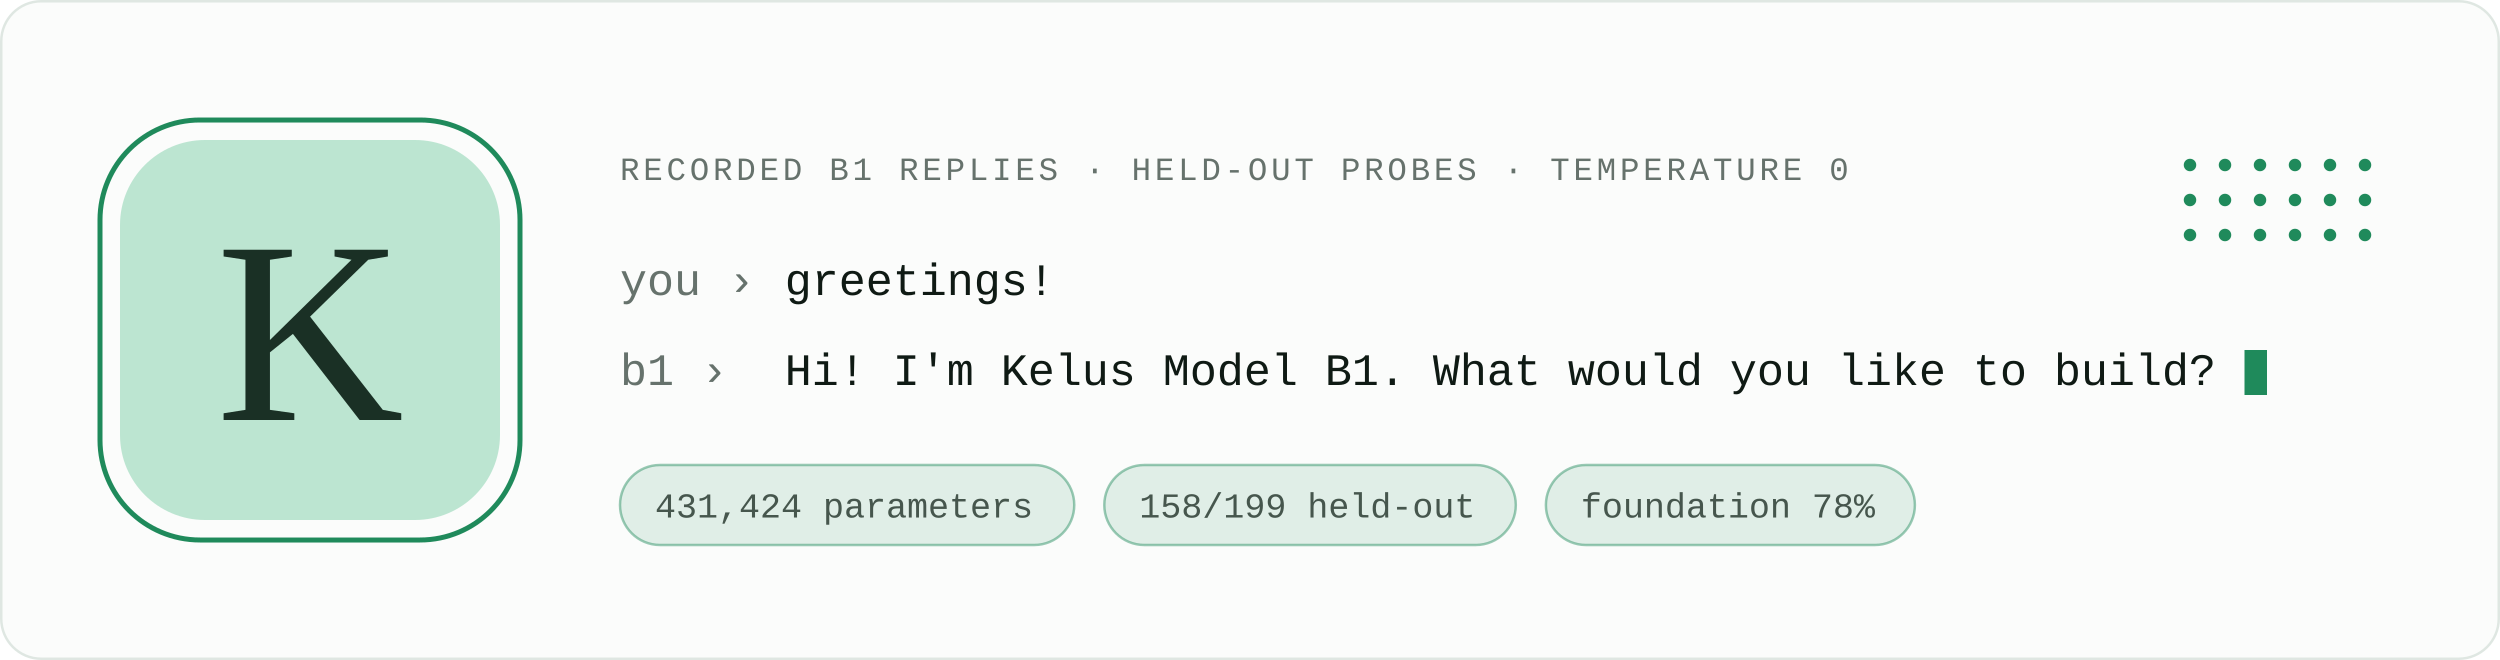
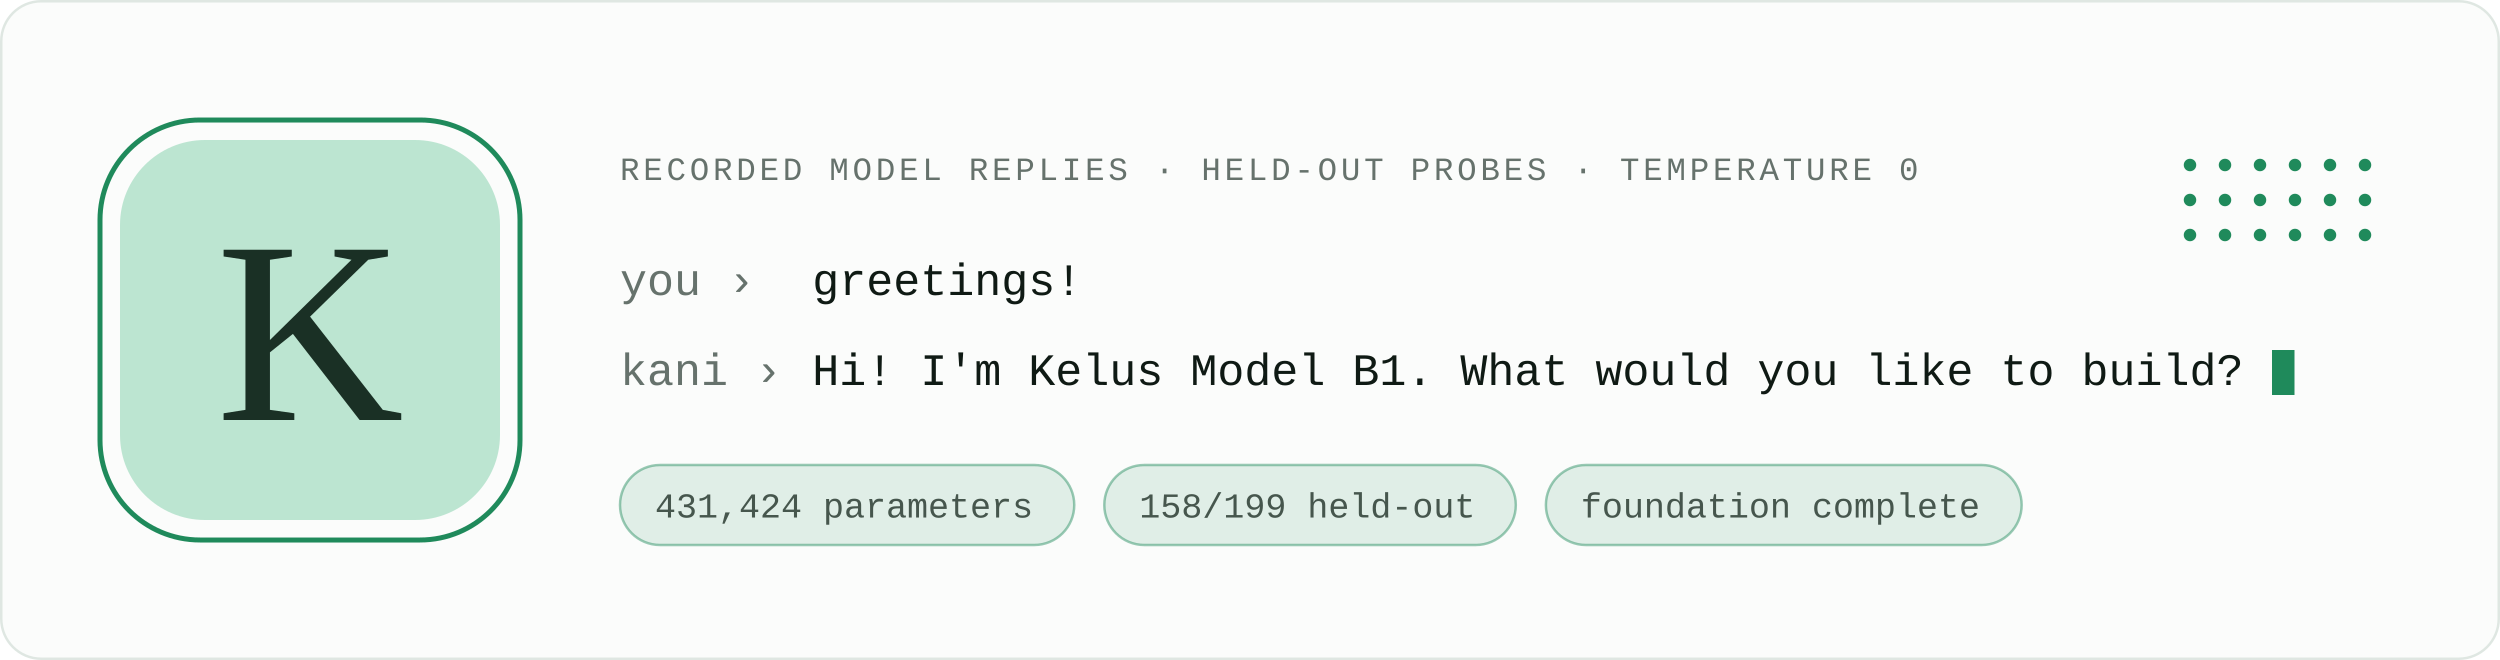
- <svg xmlns="http://www.w3.org/2000/svg" viewBox="0 0 1000 264" width="1000" height="264" role="img" aria-label="Kelus Model B1: 431,424 parameters, 158/199 held-out probes, foundation pretraining 78%. Animation replays recorded B1 replies to held-out prompts.">
+ <svg xmlns="http://www.w3.org/2000/svg" viewBox="0 0 1000 264" width="1000" height="264" role="img" aria-label="Kani Seal 3: 431,424 parameters, 158/199 held-out probes, foundation pretraining 100%. Animation replays recorded model replies to held-out prompts.">
  <style>
text { font-family: -apple-system, BlinkMacSystemFont, 'Segoe UI', Helvetica, Arial, sans-serif; fill: #0f1a14; }
.mono { font-family: ui-monospace, SFMono-Regular, Menlo, Consolas, 'Liberation Mono', monospace; }
.muted { fill: #66726c; }
.secondary { fill: #46564d; }
.halo { paint-order: stroke; stroke: #fbfcfb; stroke-width: 4px; stroke-linejoin: round; }
@keyframes fade { from { opacity: 0; } }
.sample:not(.s0) { opacity: 0; }
.cover { fill: #fbfcfb; transform-box: fill-box; transform-origin: right; transform: scaleX(0); }
.sample { animation: slot 18s linear infinite; }
.prompt { animation: prompt 18s infinite; }
.reply { animation: reply 18s infinite; }
.blink { animation: blink 1s linear infinite; }
.dot { animation: pulse 2.4s ease-in-out infinite; }
.ring { animation: breathe 4s ease-in-out infinite; }
@keyframes slot { 0%, 31.67% { opacity: 1; } 31.68%, 100% { opacity: 0; } }
@keyframes prompt { 0% { transform: scaleX(1); } 6.67%, 100% { transform: scaleX(0); } }
@keyframes reply { 0%, 10.0% { transform: scaleX(1); } 18.33%, 100% { transform: scaleX(0); } }
@keyframes blink { 0%, 49% { opacity: 1; } 50%, 100% { opacity: 0; } }
@keyframes pulse { 0%, 100% { opacity: 0.25; } 50% { opacity: 0.9; } }
@keyframes breathe { 0%, 100% { opacity: 0.15; } 50% { opacity: 0.6; } }
.s0, .s0 .prompt, .s0 .reply, .s0 .cursor { animation-delay: 0s; }
.s0 .prompt { animation-timing-function: steps(10, end); }
.s0 .reply, .s0 .cursor { animation-timing-function: steps(53, end); }
.s0 .cursor { transform: translateX(581.9px); animation-name: cursor0; animation-duration: 18s; animation-iteration-count: infinite; }
@keyframes cursor0 { 0%, 9.99% { opacity: 0; transform: translateX(0); } 10.0% { opacity: 1; transform: translateX(0); } 18.33%, 100% { opacity: 1; transform: translateX(581.9px); } }
.s1, .s1 .prompt, .s1 .reply, .s1 .cursor { animation-delay: -12s; }
.s1 .prompt { animation-timing-function: steps(14, end); }
.s1 .reply, .s1 .cursor { animation-timing-function: steps(43, end); }
.s1 .cursor { transform: translateX(472.1px); animation-name: cursor1; animation-duration: 18s; animation-iteration-count: infinite; }
@keyframes cursor1 { 0%, 9.99% { opacity: 0; transform: translateX(0); } 10.0% { opacity: 1; transform: translateX(0); } 18.33%, 100% { opacity: 1; transform: translateX(472.1px); } }
.s2, .s2 .prompt, .s2 .reply, .s2 .cursor { animation-delay: -6s; }
.s2 .prompt { animation-timing-function: steps(16, end); }
.s2 .reply, .s2 .cursor { animation-timing-function: steps(48, end); }
.s2 .cursor { transform: translateX(527.0px); animation-name: cursor2; animation-duration: 18s; animation-iteration-count: infinite; }
@keyframes cursor2 { 0%, 9.99% { opacity: 0; transform: translateX(0); } 10.0% { opacity: 1; transform: translateX(0); } 18.33%, 100% { opacity: 1; transform: translateX(527.0px); } }
@media (prefers-reduced-motion: reduce) { * { animation: none !important; } }
</style>
  <rect x="0.5" y="0.5" width="999" height="263" rx="16" fill="#fbfcfb" stroke="#dfe7e2" />
  <rect class="ring" x="40" y="48" width="168" height="168" rx="40" fill="none" stroke="#1f8a5b" stroke-width="2" />
  <rect x="48" y="56" width="152" height="152" rx="34" fill="#bce5d1" />
  <text x="124" y="168" text-anchor="middle" font-size="104" style="font-family: Georgia, 'Times New Roman', serif; fill: #1a3025;">K</text>
-   <text class="mono muted" x="248" y="72" font-size="13" letter-spacing="1.5">RECORDED B1 REPLIES · HELD-OUT PROBES · TEMPERATURE 0</text>
+   <text class="mono muted" x="248" y="72" font-size="13" letter-spacing="1.5">RECORDED MODEL REPLIES · HELD-OUT PROBES · TEMPERATURE 0</text>
  <circle class="dot" cx="876" cy="66" r="2.5" fill="#1f8a5b" style="animation-delay: 0.00s" />
  <circle class="dot" cx="876" cy="80" r="2.5" fill="#1f8a5b" style="animation-delay: 0.15s" />
  <circle class="dot" cx="876" cy="94" r="2.5" fill="#1f8a5b" style="animation-delay: 0.30s" />
  <circle class="dot" cx="890" cy="66" r="2.5" fill="#1f8a5b" style="animation-delay: 0.15s" />
  <circle class="dot" cx="890" cy="80" r="2.5" fill="#1f8a5b" style="animation-delay: 0.30s" />
  <circle class="dot" cx="890" cy="94" r="2.5" fill="#1f8a5b" style="animation-delay: 0.45s" />
  <circle class="dot" cx="904" cy="66" r="2.5" fill="#1f8a5b" style="animation-delay: 0.30s" />
  <circle class="dot" cx="904" cy="80" r="2.5" fill="#1f8a5b" style="animation-delay: 0.45s" />
  <circle class="dot" cx="904" cy="94" r="2.5" fill="#1f8a5b" style="animation-delay: 0.60s" />
  <circle class="dot" cx="918" cy="66" r="2.5" fill="#1f8a5b" style="animation-delay: 0.45s" />
  <circle class="dot" cx="918" cy="80" r="2.5" fill="#1f8a5b" style="animation-delay: 0.60s" />
  <circle class="dot" cx="918" cy="94" r="2.5" fill="#1f8a5b" style="animation-delay: 0.75s" />
  <circle class="dot" cx="932" cy="66" r="2.5" fill="#1f8a5b" style="animation-delay: 0.60s" />
  <circle class="dot" cx="932" cy="80" r="2.5" fill="#1f8a5b" style="animation-delay: 0.75s" />
  <circle class="dot" cx="932" cy="94" r="2.5" fill="#1f8a5b" style="animation-delay: 0.90s" />
  <circle class="dot" cx="946" cy="66" r="2.5" fill="#1f8a5b" style="animation-delay: 0.75s" />
  <circle class="dot" cx="946" cy="80" r="2.5" fill="#1f8a5b" style="animation-delay: 0.90s" />
  <circle class="dot" cx="946" cy="94" r="2.5" fill="#1f8a5b" style="animation-delay: 1.05s" />
  <g class="sample s0">
    <text class="mono muted" x="248" y="118" font-size="18">you ›</text>
-     <text class="mono" x="313.9" y="118" font-size="18">greetings!</text>
-     <rect class="cover prompt" x="312.9" y="100" width="112.8" height="24" />
-     <text class="mono muted" x="248" y="154" font-size="18">b1  ›</text>
-     <text class="mono" x="313.9" y="154" font-size="18">Hi! I'm Kelus Model B1. What would you like to build?</text>
-     <rect class="cover reply" x="312.9" y="136" width="584.9" height="24" />
+     <text class="mono" x="324.9" y="118" font-size="18">greetings!</text>
+     <rect class="cover prompt" x="323.9" y="100" width="112.8" height="24" />
+     <text class="mono muted" x="248" y="154" font-size="18">kani ›</text>
+     <text class="mono" x="324.9" y="154" font-size="18">Hi! I'm Kelus Model B1. What would you like to build?</text>
+     <rect class="cover reply" x="323.9" y="136" width="584.9" height="24" />
    <g class="cursor">
-       <rect class="blink" x="315.9" y="140" width="9" height="18" fill="#1f8a5b" />
+       <rect class="blink" x="326.9" y="140" width="9" height="18" fill="#1f8a5b" />
    </g>
  </g>
  <g class="sample s1">
    <text class="mono muted" x="248" y="118" font-size="18">you ›</text>
-     <text class="mono" x="313.9" y="118" font-size="18">how you doing?</text>
-     <rect class="cover prompt" x="312.9" y="100" width="156.7" height="24" />
-     <text class="mono muted" x="248" y="154" font-size="18">b1  ›</text>
-     <text class="mono" x="313.9" y="154" font-size="18">I'm ready to help. What are you working on?</text>
-     <rect class="cover reply" x="312.9" y="136" width="475.1" height="24" />
+     <text class="mono" x="324.9" y="118" font-size="18">how you doing?</text>
+     <rect class="cover prompt" x="323.9" y="100" width="156.7" height="24" />
+     <text class="mono muted" x="248" y="154" font-size="18">kani ›</text>
+     <text class="mono" x="324.9" y="154" font-size="18">I'm ready to help. What are you working on?</text>
+     <rect class="cover reply" x="323.9" y="136" width="475.1" height="24" />
    <g class="cursor">
-       <rect class="blink" x="315.9" y="140" width="9" height="18" fill="#1f8a5b" />
+       <rect class="blink" x="326.9" y="140" width="9" height="18" fill="#1f8a5b" />
    </g>
  </g>
  <g class="sample s2">
    <text class="mono muted" x="248" y="118" font-size="18">you ›</text>
-     <text class="mono" x="313.9" y="118" font-size="18">much appreciated</text>
-     <rect class="cover prompt" x="312.9" y="100" width="178.7" height="24" />
-     <text class="mono muted" x="248" y="154" font-size="18">b1  ›</text>
-     <text class="mono" x="313.9" y="154" font-size="18">You're welcome! What would you like to try next?</text>
-     <rect class="cover reply" x="312.9" y="136" width="530.0" height="24" />
+     <text class="mono" x="324.9" y="118" font-size="18">much appreciated</text>
+     <rect class="cover prompt" x="323.9" y="100" width="178.7" height="24" />
+     <text class="mono muted" x="248" y="154" font-size="18">kani ›</text>
+     <text class="mono" x="324.9" y="154" font-size="18">You're welcome! What would you like to try next?</text>
+     <rect class="cover reply" x="323.9" y="136" width="530.0" height="24" />
    <g class="cursor">
-       <rect class="blink" x="315.9" y="140" width="9" height="18" fill="#1f8a5b" />
+       <rect class="blink" x="326.9" y="140" width="9" height="18" fill="#1f8a5b" />
    </g>
  </g>
  <rect x="248" y="186" width="181.7" height="32" rx="16" fill="#1f8a5b" fill-opacity="0.12" stroke="#1f8a5b" stroke-opacity="0.45" />
  <text class="mono secondary" x="262" y="207" font-size="14">431,424 parameters</text>
  <rect x="441.72" y="186" width="164.6" height="32" rx="16" fill="#1f8a5b" fill-opacity="0.12" stroke="#1f8a5b" stroke-opacity="0.45" />
  <text class="mono secondary" x="455.72" y="207" font-size="14">158/199 held-out</text>
-   <rect x="618.36" y="186" width="147.6" height="32" rx="16" fill="#1f8a5b" fill-opacity="0.12" stroke="#1f8a5b" stroke-opacity="0.45" />
-   <text class="mono secondary" x="632.36" y="207" font-size="14">foundation 78%</text>
+   <rect x="618.36" y="186" width="190.3" height="32" rx="16" fill="#1f8a5b" fill-opacity="0.12" stroke="#1f8a5b" stroke-opacity="0.45" />
+   <text class="mono secondary" x="632.36" y="207" font-size="14">foundation complete</text>
</svg>
